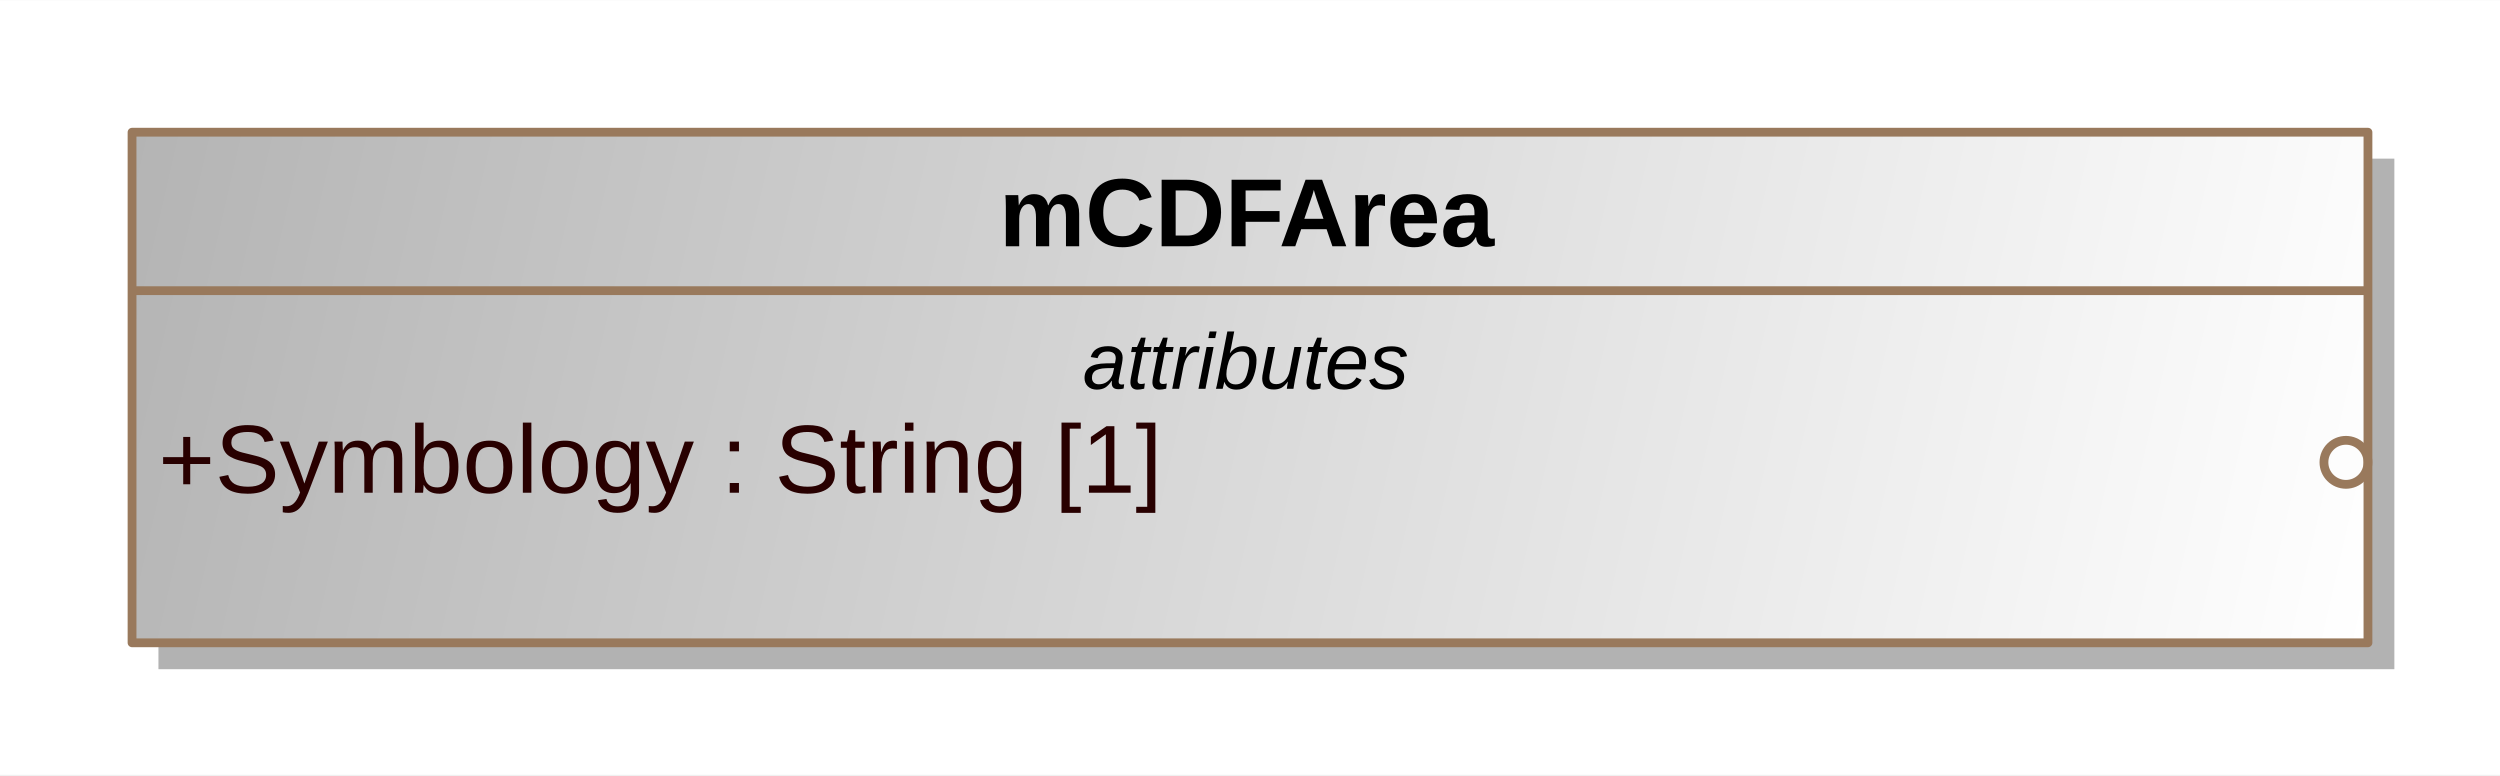
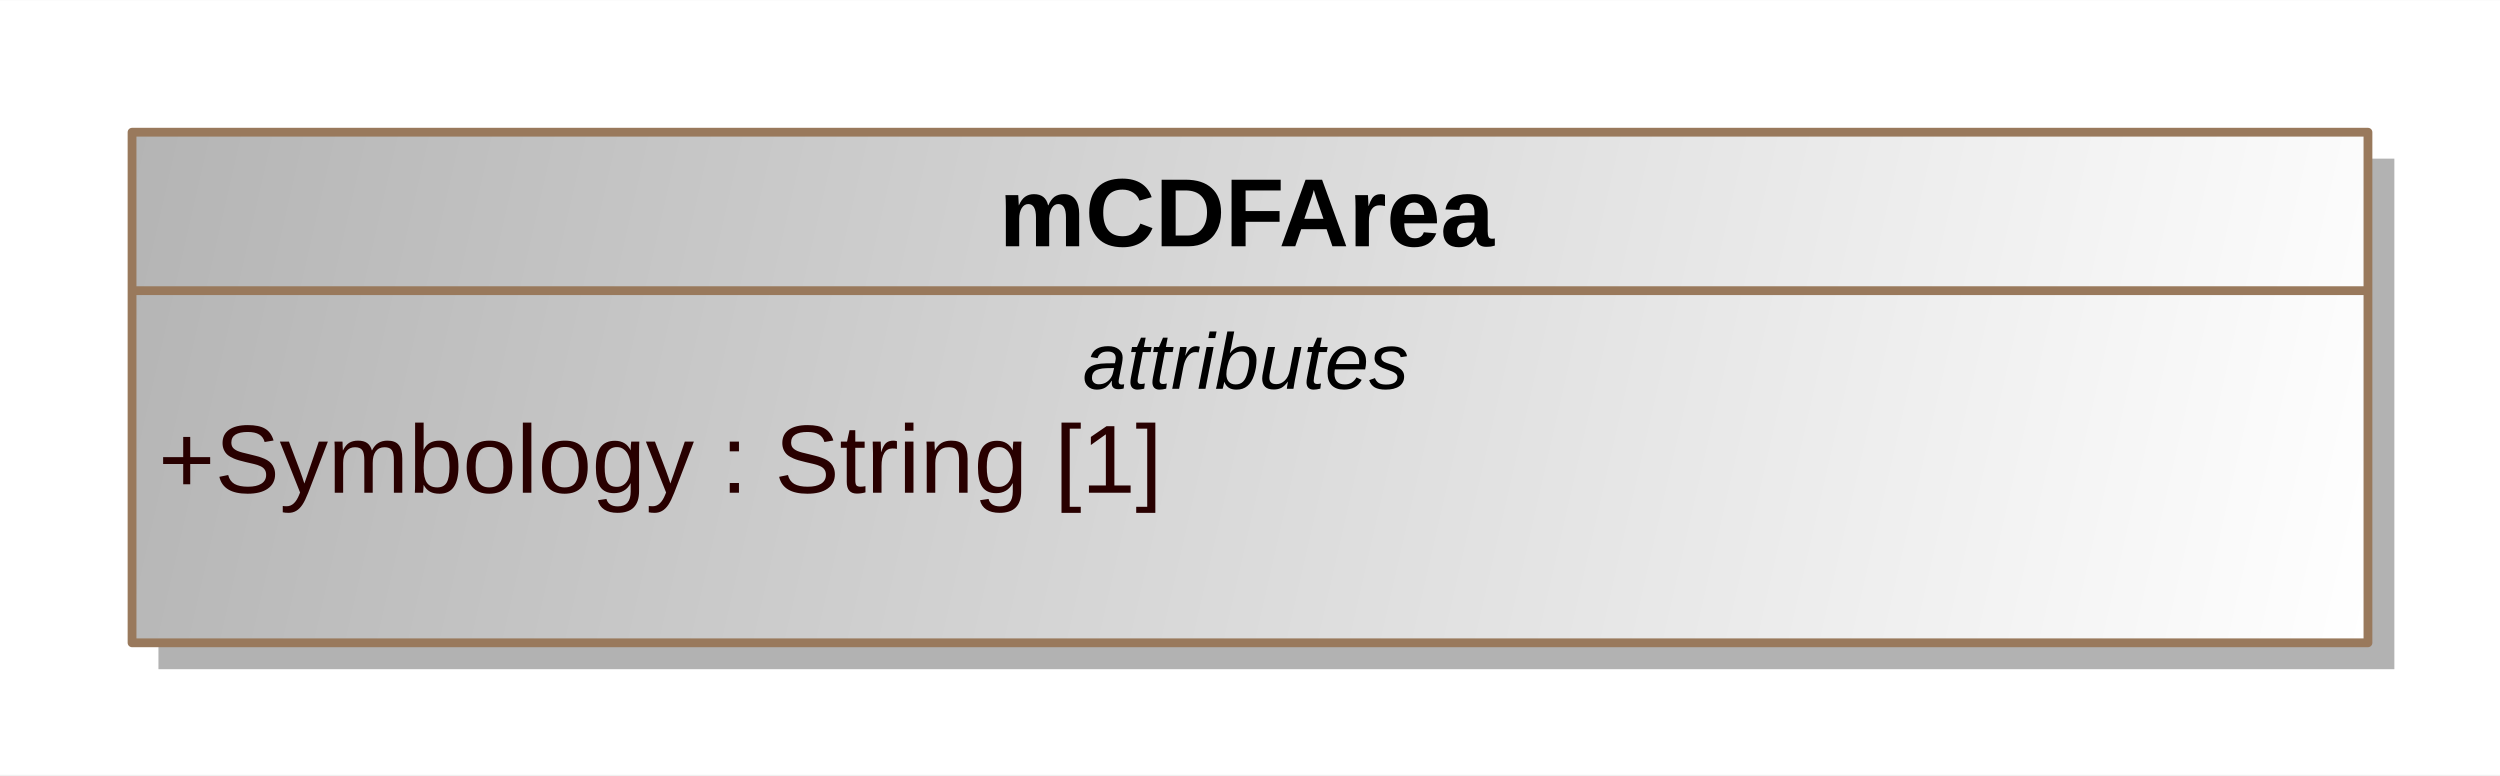
<svg xmlns="http://www.w3.org/2000/svg" fill-opacity="1" color-rendering="auto" color-interpolation="auto" text-rendering="auto" stroke="black" stroke-linecap="square" width="2.958in" stroke-miterlimit="10" shape-rendering="auto" stroke-opacity="1" fill="black" stroke-dasharray="none" font-weight="normal" stroke-width="1" viewBox="0 0 284 88" height="0.917in" font-family="'Arial'" font-style="normal" stroke-linejoin="miter" font-size="12" stroke-dashoffset="0" image-rendering="auto">
  <defs id="genericDefs" />
  <g>
    <defs id="defs1">
      <linearGradient x1="159" gradientUnits="userSpaceOnUse" x2="413" y1="782" y2="840" id="linearGradient1" spreadMethod="pad">
        <stop stop-opacity="1" stop-color="rgb(180,180,180)" offset="0%" />
        <stop stop-opacity="1" stop-color="white" offset="100%" />
      </linearGradient>
      <clipPath clipPathUnits="userSpaceOnUse" id="clipPath1">
        <path d="M0 0 L284 0 L284 88 L0 88 L0 0 Z" />
      </clipPath>
      <clipPath clipPathUnits="userSpaceOnUse" id="clipPath2">
        <path d="M144 767 L428 767 L428 855 L144 855 L144 767 Z" />
      </clipPath>
    </defs>
    <g fill="white" stroke="white">
      <rect x="0" width="284" height="88" y="0" clip-path="url(#clipPath1)" stroke="none" />
      <rect x="162" y="785" transform="translate(-144,-767)" clip-path="url(#clipPath2)" fill="rgb(178,178,178)" width="254" text-rendering="geometricPrecision" height="58" stroke="none" />
      <rect x="159" y="782" transform="translate(-144,-767)" clip-path="url(#clipPath2)" fill="url(#linearGradient1)" width="254" text-rendering="geometricPrecision" height="58" stroke="none" />
    </g>
    <g fill="rgb(153,121,92)" text-rendering="geometricPrecision" transform="translate(-144,-767)" stroke-linecap="butt" stroke="rgb(153,121,92)" stroke-linejoin="round">
      <rect fill="none" x="159" width="254" height="58" y="782" clip-path="url(#clipPath2)" />
      <line y2="800" fill="none" x1="159" clip-path="url(#clipPath2)" x2="413" y1="800" />
      <text x="162" font-size="11" y="822.958" clip-path="url(#clipPath2)" fill="rgb(40,0,0)" stroke="none" space="preserve">+Symbology : String [1]</text>
-       <circle fill="none" r="2.5" clip-path="url(#clipPath2)" cx="410.5" cy="819.5" />
    </g>
    <g font-style="italic" text-rendering="geometricPrecision" font-size="9" transform="translate(-144,-767)" stroke-linecap="butt" stroke-linejoin="round">
      <text x="267" space="preserve" y="811.148" clip-path="url(#clipPath2)" stroke="none">attributes</text>
      <text x="257.5" font-size="11" y="794.958" clip-path="url(#clipPath2)" font-style="normal" stroke="none" font-weight="bold" space="preserve">mCDFArea</text>
    </g>
  </g>
</svg>
